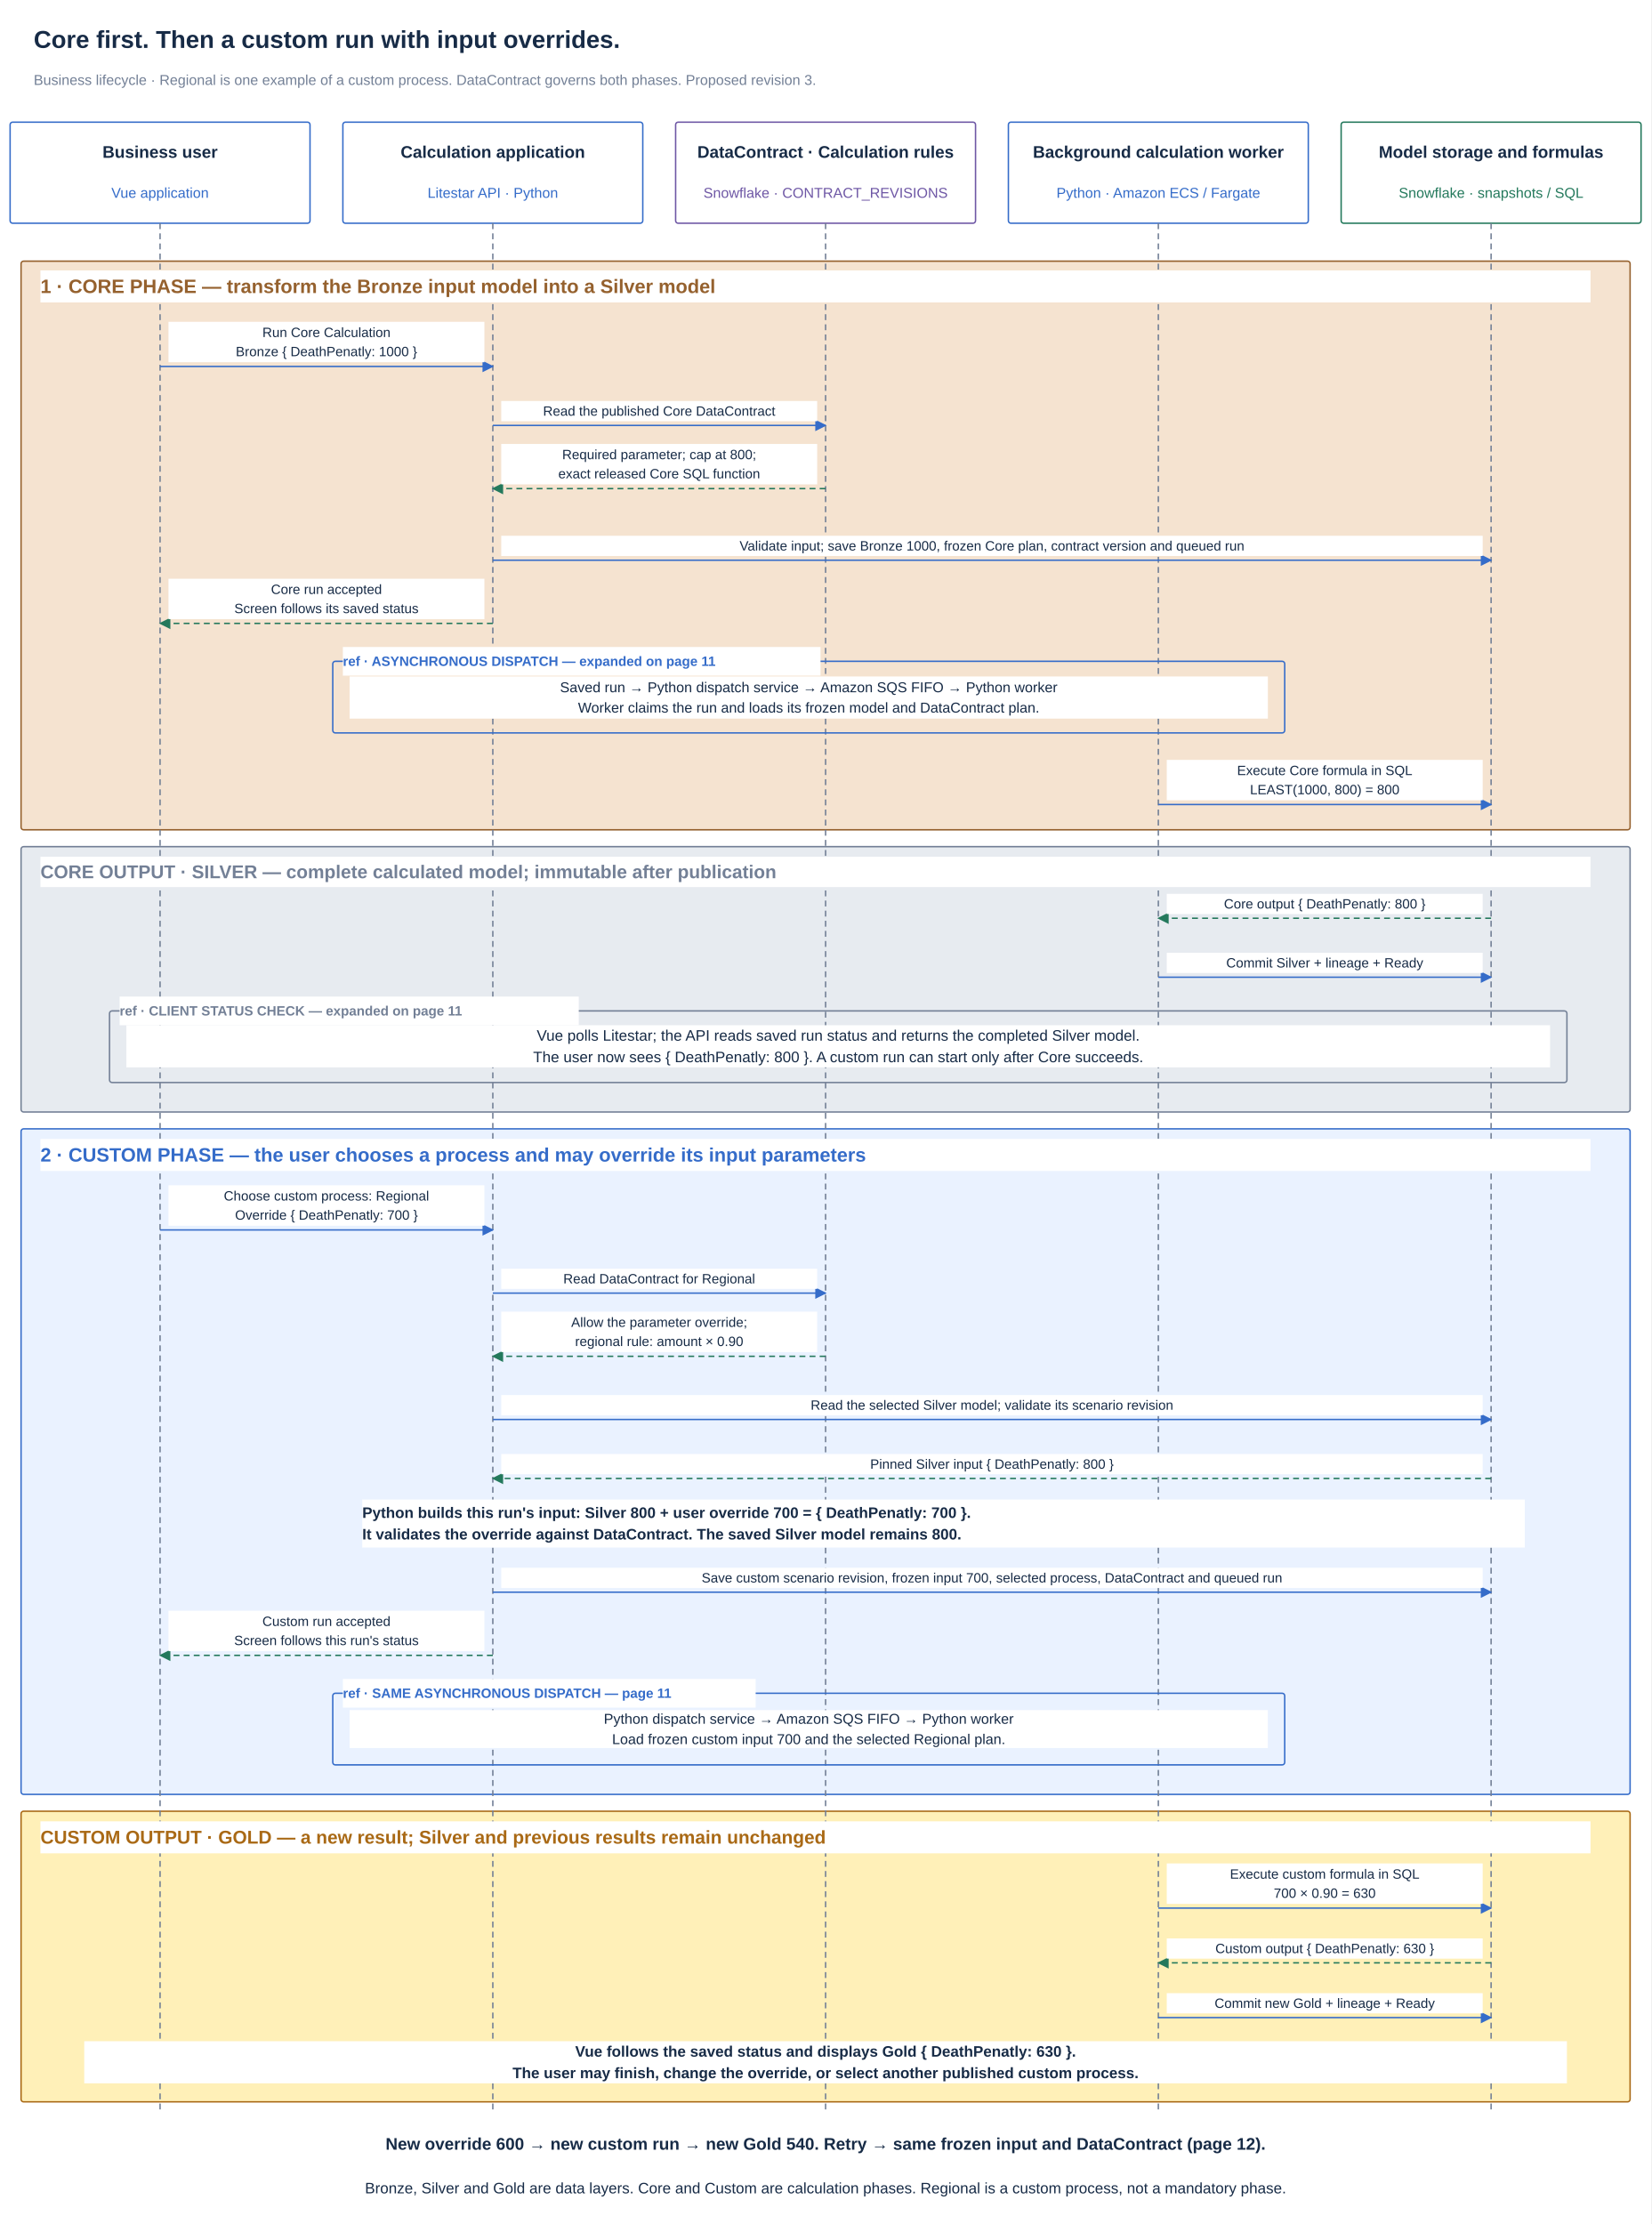
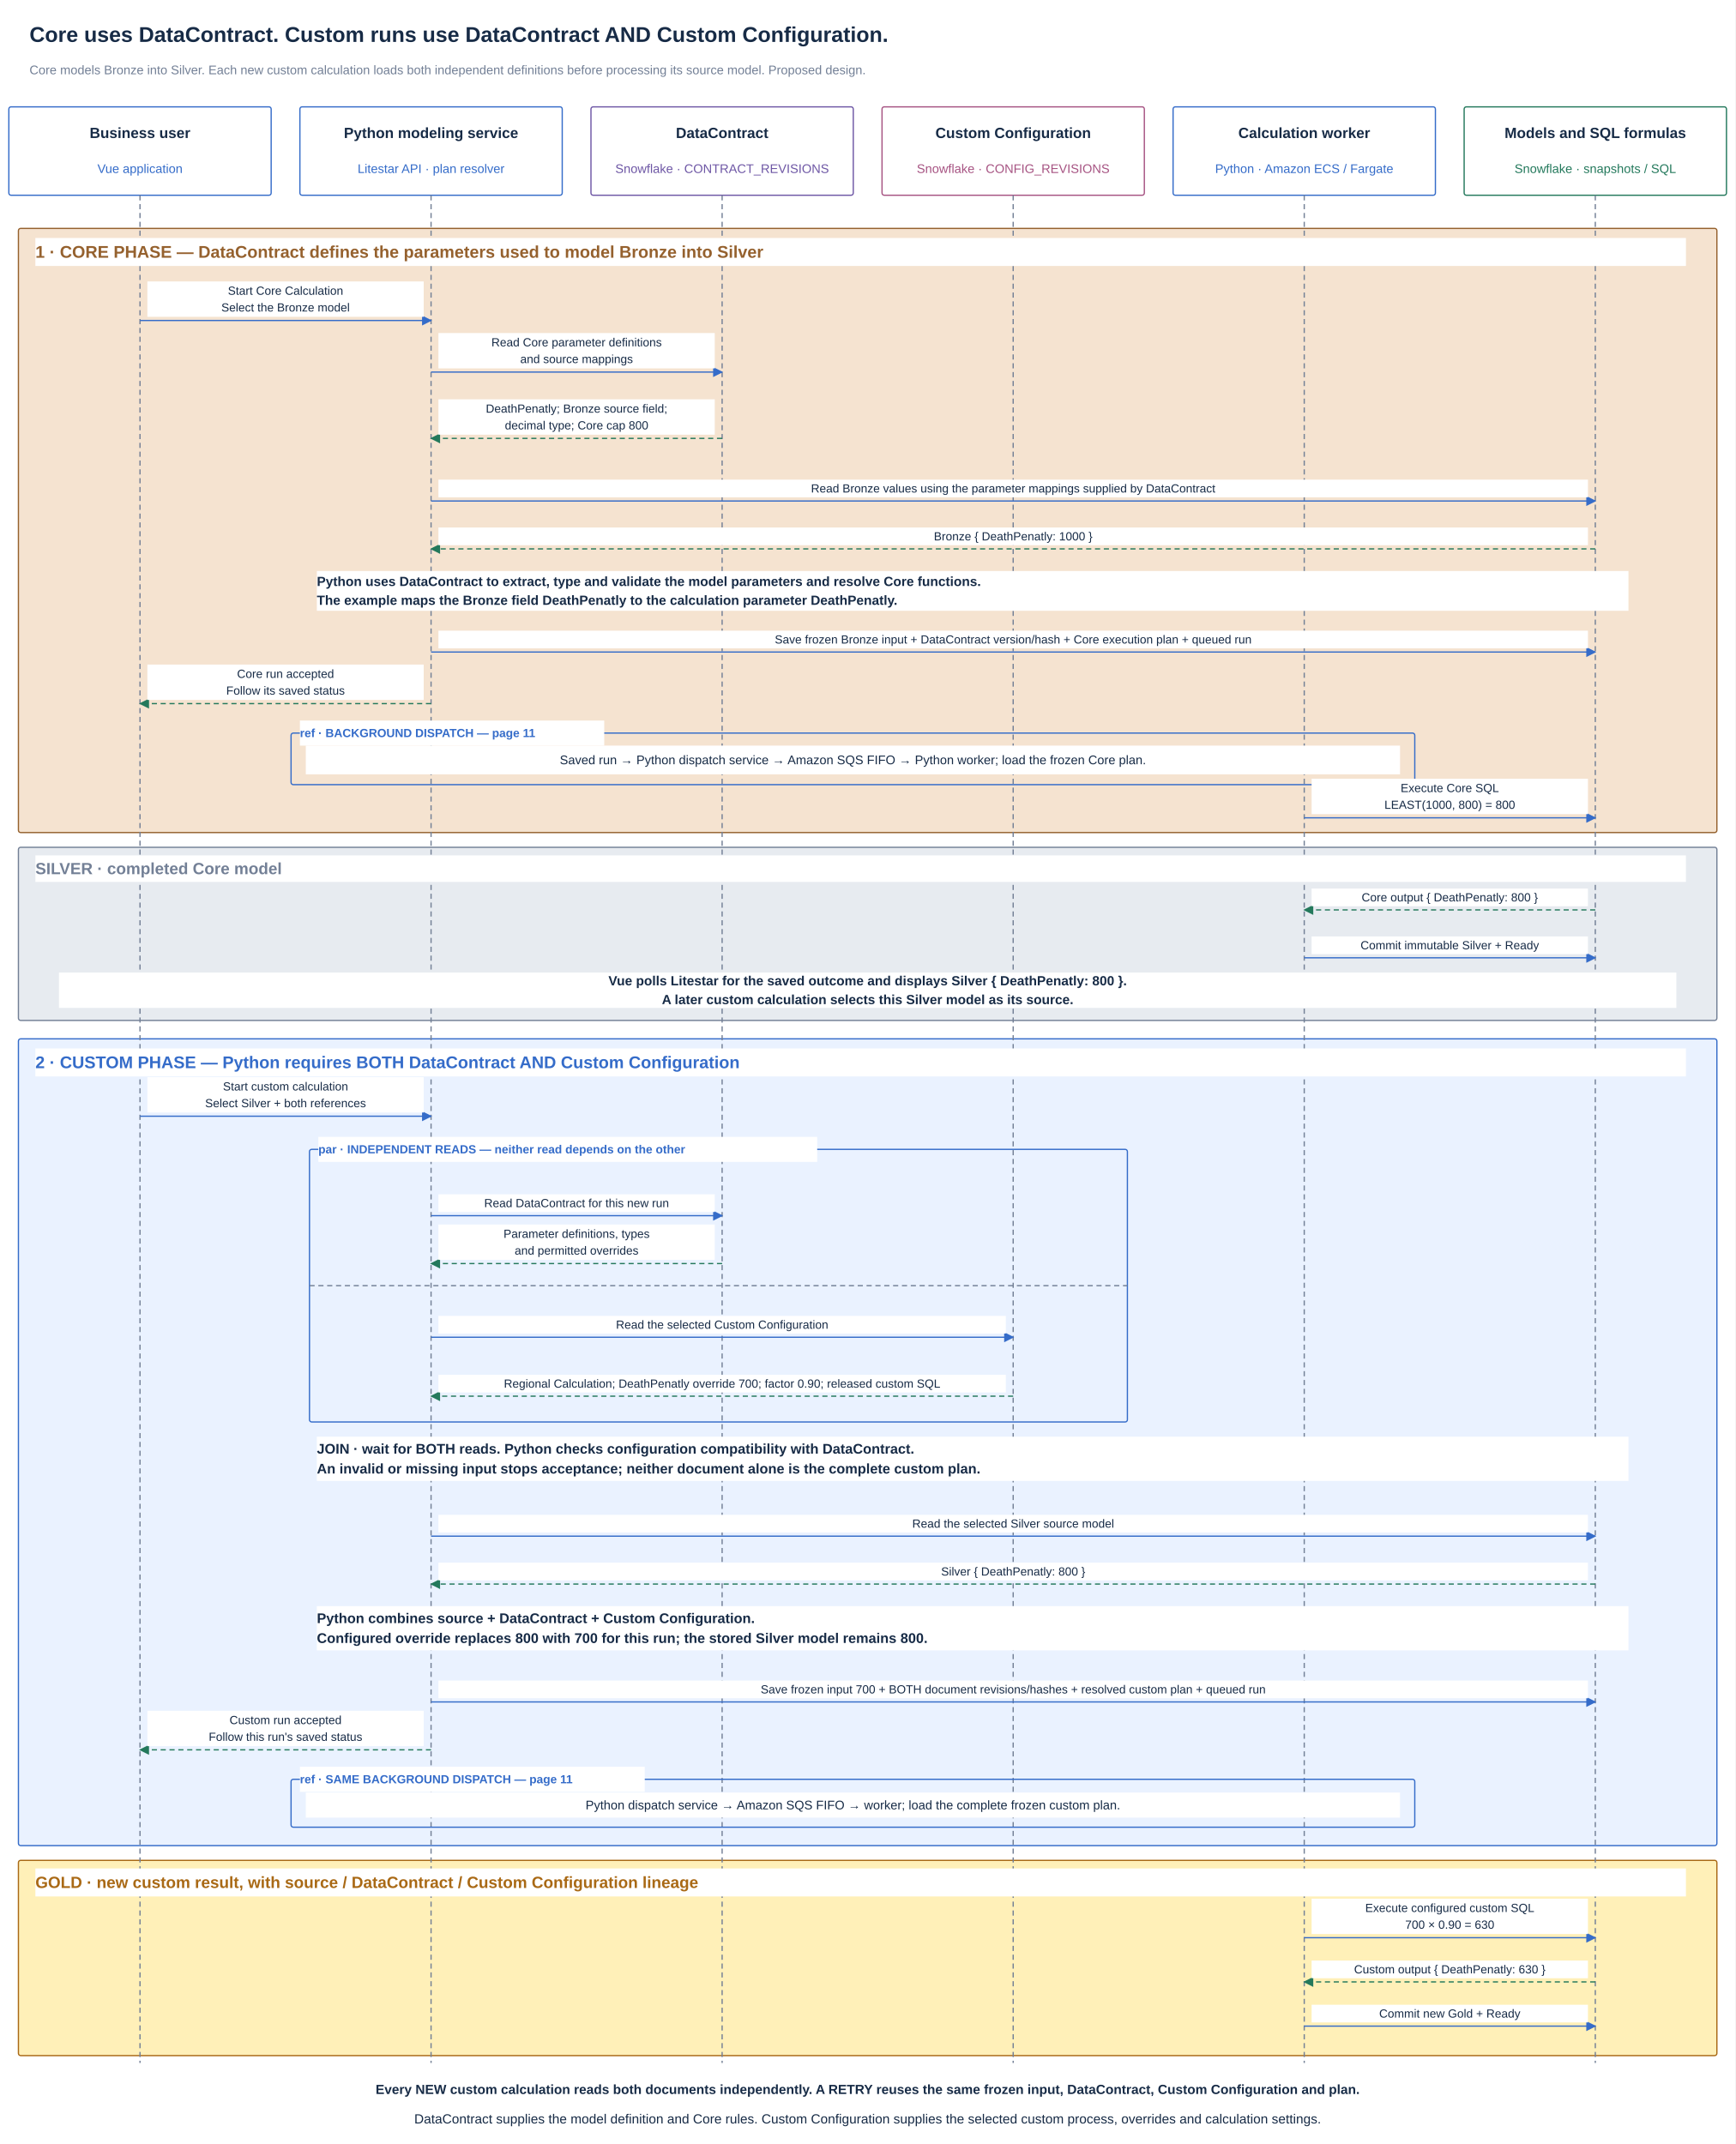
- <svg xmlns="http://www.w3.org/2000/svg" width="1960" height="2640" viewBox="0 0 1960 2640" role="img">
+ <svg xmlns="http://www.w3.org/2000/svg" width="2355" height="2910" viewBox="0 0 2355 2910" role="img">
  <defs>
    <marker id="arrow" viewBox="0 0 10 10" refX="9" refY="5" markerWidth="8" markerHeight="8" orient="auto-start-reverse">
      <path d="M 0 0 L 10 5 L 0 10 z" fill="context-stroke" />
    </marker>
  </defs>
-   <rect width="1960" height="2640" fill="#FFFFFF" />
-   <rect x="40" y="24" width="1880" height="46" fill="#FFFFFF" />
-   <text x="40" y="56.86" text-anchor="start" font-family="Arial, sans-serif" font-size="29" font-weight="700" fill="#172B46">Core first. Then a custom run with input overrides.</text>
-   <rect x="40" y="78" width="1880" height="34" fill="#FFFFFF" />
-   <text x="40" y="100.78" text-anchor="start" font-family="Arial, sans-serif" font-size="17" font-weight="400" fill="#738096">Business lifecycle · Regional is one example of a custom process. DataContract governs both phases. Proposed revision 3.</text>
-   <rect x="25" y="310" width="1910" height="675" rx="3" fill="#F5E3D0" stroke="#95612E" stroke-width="1.7" />
-   <rect x="25" y="1005" width="1910" height="315" rx="3" fill="#E7EBF0" stroke="#738096" stroke-width="1.7" />
-   <rect x="25" y="1340" width="1910" height="790" rx="3" fill="#EAF2FF" stroke="#356CC9" stroke-width="1.7" />
-   <rect x="25" y="2150" width="1910" height="345" rx="3" fill="#FFF0B8" stroke="#A96915" stroke-width="1.7" />
+   <rect width="2355" height="2910" fill="#FFFFFF" />
+   <rect x="40" y="24" width="2275" height="46" fill="#FFFFFF" />
+   <text x="40" y="56.86" text-anchor="start" font-family="Arial, sans-serif" font-size="29" font-weight="700" fill="#172B46">Core uses DataContract. Custom runs use DataContract AND Custom Configuration.</text>
+   <rect x="40" y="78" width="2275" height="34" fill="#FFFFFF" />
+   <text x="40" y="100.78" text-anchor="start" font-family="Arial, sans-serif" font-size="17" font-weight="400" fill="#738096">Core models Bronze into Silver. Each new custom calculation loads both independent definitions before processing its source model. Proposed design.</text>
+   <rect x="25" y="310" width="2305" height="820" rx="3" fill="#F5E3D0" stroke="#95612E" stroke-width="1.7" />
+   <rect x="25" y="1150" width="2305" height="235" rx="3" fill="#E7EBF0" stroke="#738096" stroke-width="1.7" />
+   <rect x="25" y="1410" width="2305" height="1095" rx="3" fill="#EAF2FF" stroke="#356CC9" stroke-width="1.7" />
+   <rect x="25" y="2525" width="2305" height="265" rx="3" fill="#FFF0B8" stroke="#A96915" stroke-width="1.7" />
  <rect x="12" y="145" width="356" height="120" rx="3" fill="#FFFFFF" stroke="#356CC9" stroke-width="1.7" />
  <rect x="25" y="158" width="330" height="45" fill="#FFFFFF" />
  <text x="190.0" y="187.3" text-anchor="middle" font-family="Arial, sans-serif" font-size="20" font-weight="700" fill="#172B46">Business user</text>
  <rect x="25" y="212" width="330" height="34" fill="#FFFFFF" />
  <text x="190.0" y="234.78" text-anchor="middle" font-family="Arial, sans-serif" font-size="17" font-weight="400" fill="#356CC9">Vue application</text>
-   <polyline points="190,265 190,2505" fill="none" stroke="#738096" stroke-width="1.7" stroke-dasharray="7 5" />
+   <polyline points="190,265 190,2800" fill="none" stroke="#738096" stroke-width="1.7" stroke-dasharray="7 5" />
  <rect x="407" y="145" width="356" height="120" rx="3" fill="#FFFFFF" stroke="#356CC9" stroke-width="1.7" />
  <rect x="420" y="158" width="330" height="45" fill="#FFFFFF" />
-   <text x="585.0" y="187.3" text-anchor="middle" font-family="Arial, sans-serif" font-size="20" font-weight="700" fill="#172B46">Calculation application</text>
+   <text x="585.0" y="187.3" text-anchor="middle" font-family="Arial, sans-serif" font-size="20" font-weight="700" fill="#172B46">Python modeling service</text>
  <rect x="420" y="212" width="330" height="34" fill="#FFFFFF" />
-   <text x="585.0" y="234.78" text-anchor="middle" font-family="Arial, sans-serif" font-size="17" font-weight="400" fill="#356CC9">Litestar API · Python</text>
-   <polyline points="585,265 585,2505" fill="none" stroke="#738096" stroke-width="1.7" stroke-dasharray="7 5" />
+   <text x="585.0" y="234.78" text-anchor="middle" font-family="Arial, sans-serif" font-size="17" font-weight="400" fill="#356CC9">Litestar API · plan resolver</text>
+   <polyline points="585,265 585,2800" fill="none" stroke="#738096" stroke-width="1.7" stroke-dasharray="7 5" />
  <rect x="802" y="145" width="356" height="120" rx="3" fill="#FFFFFF" stroke="#6E57A5" stroke-width="1.7" />
  <rect x="815" y="158" width="330" height="45" fill="#FFFFFF" />
-   <text x="980.0" y="187.3" text-anchor="middle" font-family="Arial, sans-serif" font-size="20" font-weight="700" fill="#172B46">DataContract · Calculation rules</text>
+   <text x="980.0" y="187.3" text-anchor="middle" font-family="Arial, sans-serif" font-size="20" font-weight="700" fill="#172B46">DataContract</text>
  <rect x="815" y="212" width="330" height="34" fill="#FFFFFF" />
  <text x="980.0" y="234.78" text-anchor="middle" font-family="Arial, sans-serif" font-size="17" font-weight="400" fill="#6E57A5">Snowflake · CONTRACT_REVISIONS</text>
-   <polyline points="980,265 980,2505" fill="none" stroke="#738096" stroke-width="1.7" stroke-dasharray="7 5" />
-   <rect x="1197" y="145" width="356" height="120" rx="3" fill="#FFFFFF" stroke="#356CC9" stroke-width="1.7" />
+   <polyline points="980,265 980,2800" fill="none" stroke="#738096" stroke-width="1.7" stroke-dasharray="7 5" />
+   <rect x="1197" y="145" width="356" height="120" rx="3" fill="#FFFFFF" stroke="#A65382" stroke-width="1.7" />
  <rect x="1210" y="158" width="330" height="45" fill="#FFFFFF" />
-   <text x="1375.0" y="187.3" text-anchor="middle" font-family="Arial, sans-serif" font-size="20" font-weight="700" fill="#172B46">Background calculation worker</text>
+   <text x="1375.0" y="187.3" text-anchor="middle" font-family="Arial, sans-serif" font-size="20" font-weight="700" fill="#172B46">Custom Configuration</text>
  <rect x="1210" y="212" width="330" height="34" fill="#FFFFFF" />
-   <text x="1375.0" y="234.78" text-anchor="middle" font-family="Arial, sans-serif" font-size="17" font-weight="400" fill="#356CC9">Python · Amazon ECS / Fargate</text>
-   <polyline points="1375,265 1375,2505" fill="none" stroke="#738096" stroke-width="1.7" stroke-dasharray="7 5" />
-   <rect x="1592" y="145" width="356" height="120" rx="3" fill="#FFFFFF" stroke="#24795C" stroke-width="1.7" />
+   <text x="1375.0" y="234.78" text-anchor="middle" font-family="Arial, sans-serif" font-size="17" font-weight="400" fill="#A65382">Snowflake · CONFIG_REVISIONS</text>
+   <polyline points="1375,265 1375,2800" fill="none" stroke="#738096" stroke-width="1.7" stroke-dasharray="7 5" />
+   <rect x="1592" y="145" width="356" height="120" rx="3" fill="#FFFFFF" stroke="#356CC9" stroke-width="1.7" />
  <rect x="1605" y="158" width="330" height="45" fill="#FFFFFF" />
-   <text x="1770.0" y="187.3" text-anchor="middle" font-family="Arial, sans-serif" font-size="20" font-weight="700" fill="#172B46">Model storage and formulas</text>
+   <text x="1770.0" y="187.3" text-anchor="middle" font-family="Arial, sans-serif" font-size="20" font-weight="700" fill="#172B46">Calculation worker</text>
  <rect x="1605" y="212" width="330" height="34" fill="#FFFFFF" />
-   <text x="1770.0" y="234.78" text-anchor="middle" font-family="Arial, sans-serif" font-size="17" font-weight="400" fill="#24795C">Snowflake · snapshots / SQL</text>
-   <polyline points="1770,265 1770,2505" fill="none" stroke="#738096" stroke-width="1.7" stroke-dasharray="7 5" />
-   <rect x="48" y="321" width="1840" height="38" fill="#FFFFFF" />
-   <text x="48" y="347.82" text-anchor="start" font-family="Arial, sans-serif" font-size="23" font-weight="700" fill="#95612E">1 · CORE PHASE — transform the Bronze input model into a Silver model</text>
+   <text x="1770.0" y="234.78" text-anchor="middle" font-family="Arial, sans-serif" font-size="17" font-weight="400" fill="#356CC9">Python · Amazon ECS / Fargate</text>
+   <polyline points="1770,265 1770,2800" fill="none" stroke="#738096" stroke-width="1.7" stroke-dasharray="7 5" />
+   <rect x="1987" y="145" width="356" height="120" rx="3" fill="#FFFFFF" stroke="#24795C" stroke-width="1.7" />
+   <rect x="2000" y="158" width="330" height="45" fill="#FFFFFF" />
+   <text x="2165.0" y="187.3" text-anchor="middle" font-family="Arial, sans-serif" font-size="20" font-weight="700" fill="#172B46">Models and SQL formulas</text>
+   <rect x="2000" y="212" width="330" height="34" fill="#FFFFFF" />
+   <text x="2165.0" y="234.78" text-anchor="middle" font-family="Arial, sans-serif" font-size="17" font-weight="400" fill="#24795C">Snowflake · snapshots / SQL</text>
+   <polyline points="2165,265 2165,2800" fill="none" stroke="#738096" stroke-width="1.7" stroke-dasharray="7 5" />
+   <rect x="48" y="323" width="2240" height="38" fill="#FFFFFF" />
+   <text x="48" y="349.82" text-anchor="start" font-family="Arial, sans-serif" font-size="23" font-weight="700" fill="#95612E">1 · CORE PHASE — DataContract defines the parameters used to model Bronze into Silver</text>
  <polyline points="190,435 585,435" fill="none" stroke="#356CC9" stroke-width="1.7" marker-end="url(#arrow)" />
  <rect x="200" y="382" width="375" height="48" fill="#FFFFFF" />
-   <text x="387.5" y="400.08" text-anchor="middle" font-family="Arial, sans-serif" font-size="16" font-weight="400" fill="#172B46">Run Core Calculation</text>
-   <text x="387.5" y="422.8" text-anchor="middle" font-family="Arial, sans-serif" font-size="16" font-weight="400" fill="#172B46">Bronze { DeathPenatly: 1000 }</text>
+   <text x="387.5" y="400.08" text-anchor="middle" font-family="Arial, sans-serif" font-size="16" font-weight="400" fill="#172B46">Start Core Calculation</text>
+   <text x="387.5" y="422.8" text-anchor="middle" font-family="Arial, sans-serif" font-size="16" font-weight="400" fill="#172B46">Select the Bronze model</text>
  <polyline points="585,505 980,505" fill="none" stroke="#356CC9" stroke-width="1.7" marker-end="url(#arrow)" />
-   <rect x="595" y="476" width="375" height="24" fill="#FFFFFF" />
-   <text x="782.5" y="493.44" text-anchor="middle" font-family="Arial, sans-serif" font-size="16" font-weight="400" fill="#172B46">Read the published Core DataContract</text>
-   <polyline points="980,580 585,580" fill="none" stroke="#24795C" stroke-width="1.7" stroke-dasharray="7 5" marker-end="url(#arrow)" />
-   <rect x="595" y="527" width="375" height="48" fill="#FFFFFF" />
-   <text x="782.5" y="545.08" text-anchor="middle" font-family="Arial, sans-serif" font-size="16" font-weight="400" fill="#172B46">Required parameter; cap at 800;</text>
-   <text x="782.5" y="567.8" text-anchor="middle" font-family="Arial, sans-serif" font-size="16" font-weight="400" fill="#172B46">exact released Core SQL function</text>
-   <polyline points="585,665 1770,665" fill="none" stroke="#356CC9" stroke-width="1.7" marker-end="url(#arrow)" />
-   <rect x="595" y="636" width="1165" height="24" fill="#FFFFFF" />
-   <text x="1177.5" y="653.44" text-anchor="middle" font-family="Arial, sans-serif" font-size="16" font-weight="400" fill="#172B46">Validate input; save Bronze 1000, frozen Core plan, contract version and queued run</text>
-   <polyline points="585,740 190,740" fill="none" stroke="#24795C" stroke-width="1.7" stroke-dasharray="7 5" marker-end="url(#arrow)" />
-   <rect x="200" y="687" width="375" height="48" fill="#FFFFFF" />
-   <text x="387.5" y="705.08" text-anchor="middle" font-family="Arial, sans-serif" font-size="16" font-weight="400" fill="#172B46">Core run accepted</text>
-   <text x="387.5" y="727.8" text-anchor="middle" font-family="Arial, sans-serif" font-size="16" font-weight="400" fill="#172B46">Screen follows its saved status</text>
-   <rect x="395" y="785" width="1130" height="85" rx="3" fill="none" stroke="#356CC9" stroke-width="1.7" />
-   <rect x="407" y="768" width="567" height="34" fill="#FFFFFF" />
-   <text x="407" y="790.44" text-anchor="start" font-family="Arial, sans-serif" font-size="16" font-weight="700" fill="#356CC9">ref · ASYNCHRONOUS DISPATCH — expanded on page 11</text>
-   <rect x="415" y="803" width="1090" height="50" fill="#FFFFFF" />
-   <text x="960.0" y="821.71" text-anchor="middle" font-family="Arial, sans-serif" font-size="17" font-weight="400" fill="#172B46">Saved run → Python dispatch service → Amazon SQS FIFO → Python worker</text>
-   <text x="960.0" y="845.85" text-anchor="middle" font-family="Arial, sans-serif" font-size="17" font-weight="400" fill="#172B46">Worker claims the run and loads its frozen model and DataContract plan.</text>
-   <polyline points="1375,955 1770,955" fill="none" stroke="#356CC9" stroke-width="1.7" marker-end="url(#arrow)" />
-   <rect x="1385" y="902" width="375" height="48" fill="#FFFFFF" />
-   <text x="1572.5" y="920.08" text-anchor="middle" font-family="Arial, sans-serif" font-size="16" font-weight="400" fill="#172B46">Execute Core formula in SQL</text>
-   <text x="1572.5" y="942.8" text-anchor="middle" font-family="Arial, sans-serif" font-size="16" font-weight="400" fill="#172B46">LEAST(1000, 800) = 800</text>
-   <rect x="48" y="1017" width="1840" height="36" fill="#FFFFFF" />
-   <text x="48" y="1042.48" text-anchor="start" font-family="Arial, sans-serif" font-size="22" font-weight="700" fill="#738096">CORE OUTPUT · SILVER — complete calculated model; immutable after publication</text>
-   <polyline points="1770,1090 1375,1090" fill="none" stroke="#24795C" stroke-width="1.7" stroke-dasharray="7 5" marker-end="url(#arrow)" />
-   <rect x="1385" y="1061" width="375" height="24" fill="#FFFFFF" />
-   <text x="1572.5" y="1078.44" text-anchor="middle" font-family="Arial, sans-serif" font-size="16" font-weight="400" fill="#172B46">Core output { DeathPenatly: 800 }</text>
-   <polyline points="1375,1160 1770,1160" fill="none" stroke="#356CC9" stroke-width="1.7" marker-end="url(#arrow)" />
-   <rect x="1385" y="1131" width="375" height="24" fill="#FFFFFF" />
-   <text x="1572.5" y="1148.44" text-anchor="middle" font-family="Arial, sans-serif" font-size="16" font-weight="400" fill="#172B46">Commit Silver + lineage + Ready</text>
-   <rect x="130" y="1200" width="1730" height="85" rx="3" fill="none" stroke="#738096" stroke-width="1.7" />
-   <rect x="142" y="1183" width="545" height="34" fill="#FFFFFF" />
-   <text x="142" y="1205.44" text-anchor="start" font-family="Arial, sans-serif" font-size="16" font-weight="700" fill="#738096">ref · CLIENT STATUS CHECK — expanded on page 11</text>
-   <rect x="150" y="1217" width="1690" height="50" fill="#FFFFFF" />
-   <text x="995.0" y="1235.34" text-anchor="middle" font-family="Arial, sans-serif" font-size="18" font-weight="400" fill="#172B46">Vue polls Litestar; the API reads saved run status and returns the completed Silver model.</text>
-   <text x="995.0" y="1260.9" text-anchor="middle" font-family="Arial, sans-serif" font-size="18" font-weight="400" fill="#172B46">The user now sees { DeathPenatly: 800 }. A custom run can start only after Core succeeds.</text>
-   <rect x="48" y="1352" width="1840" height="38" fill="#FFFFFF" />
-   <text x="48" y="1378.82" text-anchor="start" font-family="Arial, sans-serif" font-size="23" font-weight="700" fill="#356CC9">2 · CUSTOM PHASE — the user chooses a process and may override its input parameters</text>
-   <polyline points="190,1460 585,1460" fill="none" stroke="#356CC9" stroke-width="1.7" marker-end="url(#arrow)" />
-   <rect x="200" y="1407" width="375" height="48" fill="#FFFFFF" />
-   <text x="387.5" y="1425.08" text-anchor="middle" font-family="Arial, sans-serif" font-size="16" font-weight="400" fill="#172B46">Choose custom process: Regional</text>
-   <text x="387.5" y="1447.8" text-anchor="middle" font-family="Arial, sans-serif" font-size="16" font-weight="400" fill="#172B46">Override { DeathPenatly: 700 }</text>
-   <polyline points="585,1535 980,1535" fill="none" stroke="#356CC9" stroke-width="1.7" marker-end="url(#arrow)" />
-   <rect x="595" y="1506" width="375" height="24" fill="#FFFFFF" />
-   <text x="782.5" y="1523.44" text-anchor="middle" font-family="Arial, sans-serif" font-size="16" font-weight="400" fill="#172B46">Read DataContract for Regional</text>
-   <polyline points="980,1610 585,1610" fill="none" stroke="#24795C" stroke-width="1.7" stroke-dasharray="7 5" marker-end="url(#arrow)" />
-   <rect x="595" y="1557" width="375" height="48" fill="#FFFFFF" />
-   <text x="782.5" y="1575.08" text-anchor="middle" font-family="Arial, sans-serif" font-size="16" font-weight="400" fill="#172B46">Allow the parameter override;</text>
-   <text x="782.5" y="1597.8" text-anchor="middle" font-family="Arial, sans-serif" font-size="16" font-weight="400" fill="#172B46">regional rule: amount × 0.90</text>
-   <polyline points="585,1685 1770,1685" fill="none" stroke="#356CC9" stroke-width="1.7" marker-end="url(#arrow)" />
-   <rect x="595" y="1656" width="1165" height="24" fill="#FFFFFF" />
-   <text x="1177.5" y="1673.44" text-anchor="middle" font-family="Arial, sans-serif" font-size="16" font-weight="400" fill="#172B46">Read the selected Silver model; validate its scenario revision</text>
-   <polyline points="1770,1755 585,1755" fill="none" stroke="#24795C" stroke-width="1.7" stroke-dasharray="7 5" marker-end="url(#arrow)" />
-   <rect x="595" y="1726" width="1165" height="24" fill="#FFFFFF" />
-   <text x="1177.5" y="1743.44" text-anchor="middle" font-family="Arial, sans-serif" font-size="16" font-weight="400" fill="#172B46">Pinned Silver input { DeathPenatly: 800 }</text>
-   <rect x="430" y="1780" width="1380" height="57" fill="#FFFFFF" />
-   <text x="430" y="1801.84" text-anchor="start" font-family="Arial, sans-serif" font-size="18" font-weight="700" fill="#172B46">Python builds this run's input: Silver 800 + user override 700 = { DeathPenatly: 700 }.</text>
-   <text x="430" y="1827.4" text-anchor="start" font-family="Arial, sans-serif" font-size="18" font-weight="700" fill="#172B46">It validates the override against DataContract. The saved Silver model remains 800.</text>
-   <polyline points="585,1890 1770,1890" fill="none" stroke="#356CC9" stroke-width="1.7" marker-end="url(#arrow)" />
-   <rect x="595" y="1861" width="1165" height="24" fill="#FFFFFF" />
-   <text x="1177.5" y="1878.44" text-anchor="middle" font-family="Arial, sans-serif" font-size="16" font-weight="400" fill="#172B46">Save custom scenario revision, frozen input 700, selected process, DataContract and queued run</text>
-   <polyline points="585,1965 190,1965" fill="none" stroke="#24795C" stroke-width="1.7" stroke-dasharray="7 5" marker-end="url(#arrow)" />
-   <rect x="200" y="1912" width="375" height="48" fill="#FFFFFF" />
-   <text x="387.5" y="1930.08" text-anchor="middle" font-family="Arial, sans-serif" font-size="16" font-weight="400" fill="#172B46">Custom run accepted</text>
-   <text x="387.5" y="1952.8" text-anchor="middle" font-family="Arial, sans-serif" font-size="16" font-weight="400" fill="#172B46">Screen follows this run's status</text>
-   <rect x="395" y="2010" width="1130" height="85" rx="3" fill="none" stroke="#356CC9" stroke-width="1.7" />
-   <rect x="407" y="1993" width="490" height="34" fill="#FFFFFF" />
-   <text x="407" y="2015.44" text-anchor="start" font-family="Arial, sans-serif" font-size="16" font-weight="700" fill="#356CC9">ref · SAME ASYNCHRONOUS DISPATCH — page 11</text>
-   <rect x="415" y="2030" width="1090" height="45" fill="#FFFFFF" />
-   <text x="960.0" y="2046.21" text-anchor="middle" font-family="Arial, sans-serif" font-size="17" font-weight="400" fill="#172B46">Python dispatch service → Amazon SQS FIFO → Python worker</text>
-   <text x="960.0" y="2070.35" text-anchor="middle" font-family="Arial, sans-serif" font-size="17" font-weight="400" fill="#172B46">Load frozen custom input 700 and the selected Regional plan.</text>
-   <rect x="48" y="2162" width="1840" height="38" fill="#FFFFFF" />
-   <text x="48" y="2188.48" text-anchor="start" font-family="Arial, sans-serif" font-size="22" font-weight="700" fill="#A96915">CUSTOM OUTPUT · GOLD — a new result; Silver and previous results remain unchanged</text>
-   <polyline points="1375,2265 1770,2265" fill="none" stroke="#356CC9" stroke-width="1.7" marker-end="url(#arrow)" />
-   <rect x="1385" y="2212" width="375" height="48" fill="#FFFFFF" />
-   <text x="1572.5" y="2230.08" text-anchor="middle" font-family="Arial, sans-serif" font-size="16" font-weight="400" fill="#172B46">Execute custom formula in SQL</text>
-   <text x="1572.5" y="2252.8" text-anchor="middle" font-family="Arial, sans-serif" font-size="16" font-weight="400" fill="#172B46">700 × 0.90 = 630</text>
-   <polyline points="1770,2330 1375,2330" fill="none" stroke="#24795C" stroke-width="1.7" stroke-dasharray="7 5" marker-end="url(#arrow)" />
-   <rect x="1385" y="2301" width="375" height="24" fill="#FFFFFF" />
-   <text x="1572.5" y="2318.44" text-anchor="middle" font-family="Arial, sans-serif" font-size="16" font-weight="400" fill="#172B46">Custom output { DeathPenatly: 630 }</text>
-   <polyline points="1375,2395 1770,2395" fill="none" stroke="#356CC9" stroke-width="1.7" marker-end="url(#arrow)" />
-   <rect x="1385" y="2366" width="375" height="24" fill="#FFFFFF" />
-   <text x="1572.5" y="2383.44" text-anchor="middle" font-family="Arial, sans-serif" font-size="16" font-weight="400" fill="#172B46">Commit new Gold + lineage + Ready</text>
-   <rect x="100" y="2423" width="1760" height="50" fill="#FFFFFF" />
-   <text x="980.0" y="2441.34" text-anchor="middle" font-family="Arial, sans-serif" font-size="18" font-weight="700" fill="#172B46">Vue follows the saved status and displays Gold { DeathPenatly: 630 }.</text>
-   <text x="980.0" y="2466.9" text-anchor="middle" font-family="Arial, sans-serif" font-size="18" font-weight="700" fill="#172B46">The user may finish, change the override, or select another published custom process.</text>
-   <rect x="45" y="2525" width="1870" height="40" fill="#FFFFFF" />
-   <text x="980.0" y="2551.8" text-anchor="middle" font-family="Arial, sans-serif" font-size="20" font-weight="700" fill="#172B46">New override 600 → new custom run → new Gold 540. Retry → same frozen input and DataContract (page 12).</text>
-   <rect x="45" y="2580" width="1870" height="35" fill="#FFFFFF" />
-   <text x="980.0" y="2603.62" text-anchor="middle" font-family="Arial, sans-serif" font-size="18" font-weight="400" fill="#172B46">Bronze, Silver and Gold are data layers. Core and Custom are calculation phases. Regional is a custom process, not a mandatory phase.</text>
+   <rect x="595" y="452" width="375" height="48" fill="#FFFFFF" />
+   <text x="782.5" y="470.08" text-anchor="middle" font-family="Arial, sans-serif" font-size="16" font-weight="400" fill="#172B46">Read Core parameter definitions</text>
+   <text x="782.5" y="492.8" text-anchor="middle" font-family="Arial, sans-serif" font-size="16" font-weight="400" fill="#172B46">and source mappings</text>
+   <polyline points="980,595 585,595" fill="none" stroke="#24795C" stroke-width="1.7" stroke-dasharray="7 5" marker-end="url(#arrow)" />
+   <rect x="595" y="542" width="375" height="48" fill="#FFFFFF" />
+   <text x="782.5" y="560.08" text-anchor="middle" font-family="Arial, sans-serif" font-size="16" font-weight="400" fill="#172B46">DeathPenatly; Bronze source field;</text>
+   <text x="782.5" y="582.8" text-anchor="middle" font-family="Arial, sans-serif" font-size="16" font-weight="400" fill="#172B46">decimal type; Core cap 800</text>
+   <polyline points="585,680 2165,680" fill="none" stroke="#356CC9" stroke-width="1.7" marker-end="url(#arrow)" />
+   <rect x="595" y="651" width="1560" height="24" fill="#FFFFFF" />
+   <text x="1375.0" y="668.44" text-anchor="middle" font-family="Arial, sans-serif" font-size="16" font-weight="400" fill="#172B46">Read Bronze values using the parameter mappings supplied by DataContract</text>
+   <polyline points="2165,745 585,745" fill="none" stroke="#24795C" stroke-width="1.7" stroke-dasharray="7 5" marker-end="url(#arrow)" />
+   <rect x="595" y="716" width="1560" height="24" fill="#FFFFFF" />
+   <text x="1375.0" y="733.44" text-anchor="middle" font-family="Arial, sans-serif" font-size="16" font-weight="400" fill="#172B46">Bronze { DeathPenatly: 1000 }</text>
+   <rect x="430" y="775" width="1780" height="54" fill="#FFFFFF" />
+   <text x="430" y="795.34" text-anchor="start" font-family="Arial, sans-serif" font-size="18" font-weight="700" fill="#172B46">Python uses DataContract to extract, type and validate the model parameters and resolve Core functions.</text>
+   <text x="430" y="820.9" text-anchor="start" font-family="Arial, sans-serif" font-size="18" font-weight="700" fill="#172B46">The example maps the Bronze field DeathPenatly to the calculation parameter DeathPenatly.</text>
+   <polyline points="585,885 2165,885" fill="none" stroke="#356CC9" stroke-width="1.7" marker-end="url(#arrow)" />
+   <rect x="595" y="856" width="1560" height="24" fill="#FFFFFF" />
+   <text x="1375.0" y="873.44" text-anchor="middle" font-family="Arial, sans-serif" font-size="16" font-weight="400" fill="#172B46">Save frozen Bronze input + DataContract version/hash + Core execution plan + queued run</text>
+   <polyline points="585,955 190,955" fill="none" stroke="#24795C" stroke-width="1.7" stroke-dasharray="7 5" marker-end="url(#arrow)" />
+   <rect x="200" y="902" width="375" height="48" fill="#FFFFFF" />
+   <text x="387.5" y="920.08" text-anchor="middle" font-family="Arial, sans-serif" font-size="16" font-weight="400" fill="#172B46">Core run accepted</text>
+   <text x="387.5" y="942.8" text-anchor="middle" font-family="Arial, sans-serif" font-size="16" font-weight="400" fill="#172B46">Follow its saved status</text>
+   <rect x="395" y="995" width="1525" height="70" rx="3" fill="none" stroke="#356CC9" stroke-width="1.7" />
+   <rect x="407" y="978" width="413" height="34" fill="#FFFFFF" />
+   <text x="407" y="1000.44" text-anchor="start" font-family="Arial, sans-serif" font-size="16" font-weight="700" fill="#356CC9">ref · BACKGROUND DISPATCH — page 11</text>
+   <rect x="415" y="1012" width="1485" height="39" fill="#FFFFFF" />
+   <text x="1157.5" y="1037.28" text-anchor="middle" font-family="Arial, sans-serif" font-size="17" font-weight="400" fill="#172B46">Saved run → Python dispatch service → Amazon SQS FIFO → Python worker; load the frozen Core plan.</text>
+   <polyline points="1770,1110 2165,1110" fill="none" stroke="#356CC9" stroke-width="1.7" marker-end="url(#arrow)" />
+   <rect x="1780" y="1057" width="375" height="48" fill="#FFFFFF" />
+   <text x="1967.5" y="1075.08" text-anchor="middle" font-family="Arial, sans-serif" font-size="16" font-weight="400" fill="#172B46">Execute Core SQL</text>
+   <text x="1967.5" y="1097.8" text-anchor="middle" font-family="Arial, sans-serif" font-size="16" font-weight="400" fill="#172B46">LEAST(1000, 800) = 800</text>
+   <rect x="48" y="1161" width="2240" height="36" fill="#FFFFFF" />
+   <text x="48" y="1186.48" text-anchor="start" font-family="Arial, sans-serif" font-size="22" font-weight="700" fill="#738096">SILVER · completed Core model</text>
+   <polyline points="2165,1235 1770,1235" fill="none" stroke="#24795C" stroke-width="1.7" stroke-dasharray="7 5" marker-end="url(#arrow)" />
+   <rect x="1780" y="1206" width="375" height="24" fill="#FFFFFF" />
+   <text x="1967.5" y="1223.44" text-anchor="middle" font-family="Arial, sans-serif" font-size="16" font-weight="400" fill="#172B46">Core output { DeathPenatly: 800 }</text>
+   <polyline points="1770,1300 2165,1300" fill="none" stroke="#356CC9" stroke-width="1.7" marker-end="url(#arrow)" />
+   <rect x="1780" y="1271" width="375" height="24" fill="#FFFFFF" />
+   <text x="1967.5" y="1288.44" text-anchor="middle" font-family="Arial, sans-serif" font-size="16" font-weight="400" fill="#172B46">Commit immutable Silver + Ready</text>
+   <rect x="80" y="1320" width="2195" height="48" fill="#FFFFFF" />
+   <text x="1177.5" y="1337.34" text-anchor="middle" font-family="Arial, sans-serif" font-size="18" font-weight="700" fill="#172B46">Vue polls Litestar for the saved outcome and displays Silver { DeathPenatly: 800 }.</text>
+   <text x="1177.5" y="1362.9" text-anchor="middle" font-family="Arial, sans-serif" font-size="18" font-weight="700" fill="#172B46">A later custom calculation selects this Silver model as its source.</text>
+   <rect x="48" y="1423" width="2240" height="38" fill="#FFFFFF" />
+   <text x="48" y="1449.82" text-anchor="start" font-family="Arial, sans-serif" font-size="23" font-weight="700" fill="#356CC9">2 · CUSTOM PHASE — Python requires BOTH DataContract AND Custom Configuration</text>
+   <polyline points="190,1515 585,1515" fill="none" stroke="#356CC9" stroke-width="1.7" marker-end="url(#arrow)" />
+   <rect x="200" y="1462" width="375" height="48" fill="#FFFFFF" />
+   <text x="387.5" y="1480.08" text-anchor="middle" font-family="Arial, sans-serif" font-size="16" font-weight="400" fill="#172B46">Start custom calculation</text>
+   <text x="387.5" y="1502.8" text-anchor="middle" font-family="Arial, sans-serif" font-size="16" font-weight="400" fill="#172B46">Select Silver + both references</text>
+   <rect x="420" y="1560" width="1110" height="370" rx="3" fill="none" stroke="#356CC9" stroke-width="1.7" />
+   <rect x="432" y="1543" width="677" height="34" fill="#FFFFFF" />
+   <text x="432" y="1565.44" text-anchor="start" font-family="Arial, sans-serif" font-size="16" font-weight="700" fill="#356CC9">par · INDEPENDENT READS — neither read depends on the other</text>
+   <polyline points="585,1650 980,1650" fill="none" stroke="#356CC9" stroke-width="1.7" marker-end="url(#arrow)" />
+   <rect x="595" y="1621" width="375" height="24" fill="#FFFFFF" />
+   <text x="782.5" y="1638.44" text-anchor="middle" font-family="Arial, sans-serif" font-size="16" font-weight="400" fill="#172B46">Read DataContract for this new run</text>
+   <polyline points="980,1715 585,1715" fill="none" stroke="#24795C" stroke-width="1.7" stroke-dasharray="7 5" marker-end="url(#arrow)" />
+   <rect x="595" y="1662" width="375" height="48" fill="#FFFFFF" />
+   <text x="782.5" y="1680.08" text-anchor="middle" font-family="Arial, sans-serif" font-size="16" font-weight="400" fill="#172B46">Parameter definitions, types</text>
+   <text x="782.5" y="1702.8" text-anchor="middle" font-family="Arial, sans-serif" font-size="16" font-weight="400" fill="#172B46">and permitted overrides</text>
+   <polyline points="420,1745 1530,1745" fill="none" stroke="#738096" stroke-width="1.7" stroke-dasharray="7 5" />
+   <polyline points="585,1815 1375,1815" fill="none" stroke="#356CC9" stroke-width="1.7" marker-end="url(#arrow)" />
+   <rect x="595" y="1786" width="770" height="24" fill="#FFFFFF" />
+   <text x="980.0" y="1803.44" text-anchor="middle" font-family="Arial, sans-serif" font-size="16" font-weight="400" fill="#172B46">Read the selected Custom Configuration</text>
+   <polyline points="1375,1895 585,1895" fill="none" stroke="#24795C" stroke-width="1.7" stroke-dasharray="7 5" marker-end="url(#arrow)" />
+   <rect x="595" y="1866" width="770" height="24" fill="#FFFFFF" />
+   <text x="980.0" y="1883.44" text-anchor="middle" font-family="Arial, sans-serif" font-size="16" font-weight="400" fill="#172B46">Regional Calculation; DeathPenatly override 700; factor 0.90; released custom SQL</text>
+   <rect x="430" y="1950" width="1780" height="60" fill="#FFFFFF" />
+   <text x="430" y="1972.97" text-anchor="start" font-family="Arial, sans-serif" font-size="19" font-weight="700" fill="#172B46">JOIN · wait for BOTH reads. Python checks configuration compatibility with DataContract.</text>
+   <text x="430" y="1999.95" text-anchor="start" font-family="Arial, sans-serif" font-size="19" font-weight="700" fill="#172B46">An invalid or missing input stops acceptance; neither document alone is the complete custom plan.</text>
+   <polyline points="585,2085 2165,2085" fill="none" stroke="#356CC9" stroke-width="1.7" marker-end="url(#arrow)" />
+   <rect x="595" y="2056" width="1560" height="24" fill="#FFFFFF" />
+   <text x="1375.0" y="2073.44" text-anchor="middle" font-family="Arial, sans-serif" font-size="16" font-weight="400" fill="#172B46">Read the selected Silver source model</text>
+   <polyline points="2165,2150 585,2150" fill="none" stroke="#24795C" stroke-width="1.7" stroke-dasharray="7 5" marker-end="url(#arrow)" />
+   <rect x="595" y="2121" width="1560" height="24" fill="#FFFFFF" />
+   <text x="1375.0" y="2138.44" text-anchor="middle" font-family="Arial, sans-serif" font-size="16" font-weight="400" fill="#172B46">Silver { DeathPenatly: 800 }</text>
+   <rect x="430" y="2180" width="1780" height="60" fill="#FFFFFF" />
+   <text x="430" y="2202.97" text-anchor="start" font-family="Arial, sans-serif" font-size="19" font-weight="700" fill="#172B46">Python combines source + DataContract + Custom Configuration.</text>
+   <text x="430" y="2229.95" text-anchor="start" font-family="Arial, sans-serif" font-size="19" font-weight="700" fill="#172B46">Configured override replaces 800 with 700 for this run; the stored Silver model remains 800.</text>
+   <polyline points="585,2310 2165,2310" fill="none" stroke="#356CC9" stroke-width="1.7" marker-end="url(#arrow)" />
+   <rect x="595" y="2281" width="1560" height="24" fill="#FFFFFF" />
+   <text x="1375.0" y="2298.44" text-anchor="middle" font-family="Arial, sans-serif" font-size="16" font-weight="400" fill="#172B46">Save frozen input 700 + BOTH document revisions/hashes + resolved custom plan + queued run</text>
+   <polyline points="585,2375 190,2375" fill="none" stroke="#24795C" stroke-width="1.7" stroke-dasharray="7 5" marker-end="url(#arrow)" />
+   <rect x="200" y="2322" width="375" height="48" fill="#FFFFFF" />
+   <text x="387.5" y="2340.08" text-anchor="middle" font-family="Arial, sans-serif" font-size="16" font-weight="400" fill="#172B46">Custom run accepted</text>
+   <text x="387.5" y="2362.8" text-anchor="middle" font-family="Arial, sans-serif" font-size="16" font-weight="400" fill="#172B46">Follow this run's saved status</text>
+   <rect x="395" y="2415" width="1525" height="65" rx="3" fill="none" stroke="#356CC9" stroke-width="1.7" />
+   <rect x="407" y="2398" width="468" height="34" fill="#FFFFFF" />
+   <text x="407" y="2420.44" text-anchor="start" font-family="Arial, sans-serif" font-size="16" font-weight="700" fill="#356CC9">ref · SAME BACKGROUND DISPATCH — page 11</text>
+   <rect x="415" y="2433" width="1485" height="34" fill="#FFFFFF" />
+   <text x="1157.5" y="2455.78" text-anchor="middle" font-family="Arial, sans-serif" font-size="17" font-weight="400" fill="#172B46">Python dispatch service → Amazon SQS FIFO → worker; load the complete frozen custom plan.</text>
+   <rect x="48" y="2536" width="2240" height="38" fill="#FFFFFF" />
+   <text x="48" y="2562.48" text-anchor="start" font-family="Arial, sans-serif" font-size="22" font-weight="700" fill="#A96915">GOLD · new custom result, with source / DataContract / Custom Configuration lineage</text>
+   <polyline points="1770,2630 2165,2630" fill="none" stroke="#356CC9" stroke-width="1.7" marker-end="url(#arrow)" />
+   <rect x="1780" y="2577" width="375" height="48" fill="#FFFFFF" />
+   <text x="1967.5" y="2595.08" text-anchor="middle" font-family="Arial, sans-serif" font-size="16" font-weight="400" fill="#172B46">Execute configured custom SQL</text>
+   <text x="1967.5" y="2617.8" text-anchor="middle" font-family="Arial, sans-serif" font-size="16" font-weight="400" fill="#172B46">700 × 0.90 = 630</text>
+   <polyline points="2165,2690 1770,2690" fill="none" stroke="#24795C" stroke-width="1.7" stroke-dasharray="7 5" marker-end="url(#arrow)" />
+   <rect x="1780" y="2661" width="375" height="24" fill="#FFFFFF" />
+   <text x="1967.5" y="2678.44" text-anchor="middle" font-family="Arial, sans-serif" font-size="16" font-weight="400" fill="#172B46">Custom output { DeathPenatly: 630 }</text>
+   <polyline points="1770,2750 2165,2750" fill="none" stroke="#356CC9" stroke-width="1.7" marker-end="url(#arrow)" />
+   <rect x="1780" y="2721" width="375" height="24" fill="#FFFFFF" />
+   <text x="1967.5" y="2738.44" text-anchor="middle" font-family="Arial, sans-serif" font-size="16" font-weight="400" fill="#172B46">Commit new Gold + Ready</text>
+   <rect x="50" y="2820" width="2255" height="32" fill="#FFFFFF" />
+   <text x="1177.5" y="2842.12" text-anchor="middle" font-family="Arial, sans-serif" font-size="18" font-weight="700" fill="#172B46">Every NEW custom calculation reads both documents independently. A RETRY reuses the same frozen input, DataContract, Custom Configuration and plan.</text>
+   <rect x="50" y="2860" width="2255" height="32" fill="#FFFFFF" />
+   <text x="1177.5" y="2882.12" text-anchor="middle" font-family="Arial, sans-serif" font-size="18" font-weight="400" fill="#172B46">DataContract supplies the model definition and Core rules. Custom Configuration supplies the selected custom process, overrides and calculation settings.</text>
</svg>
